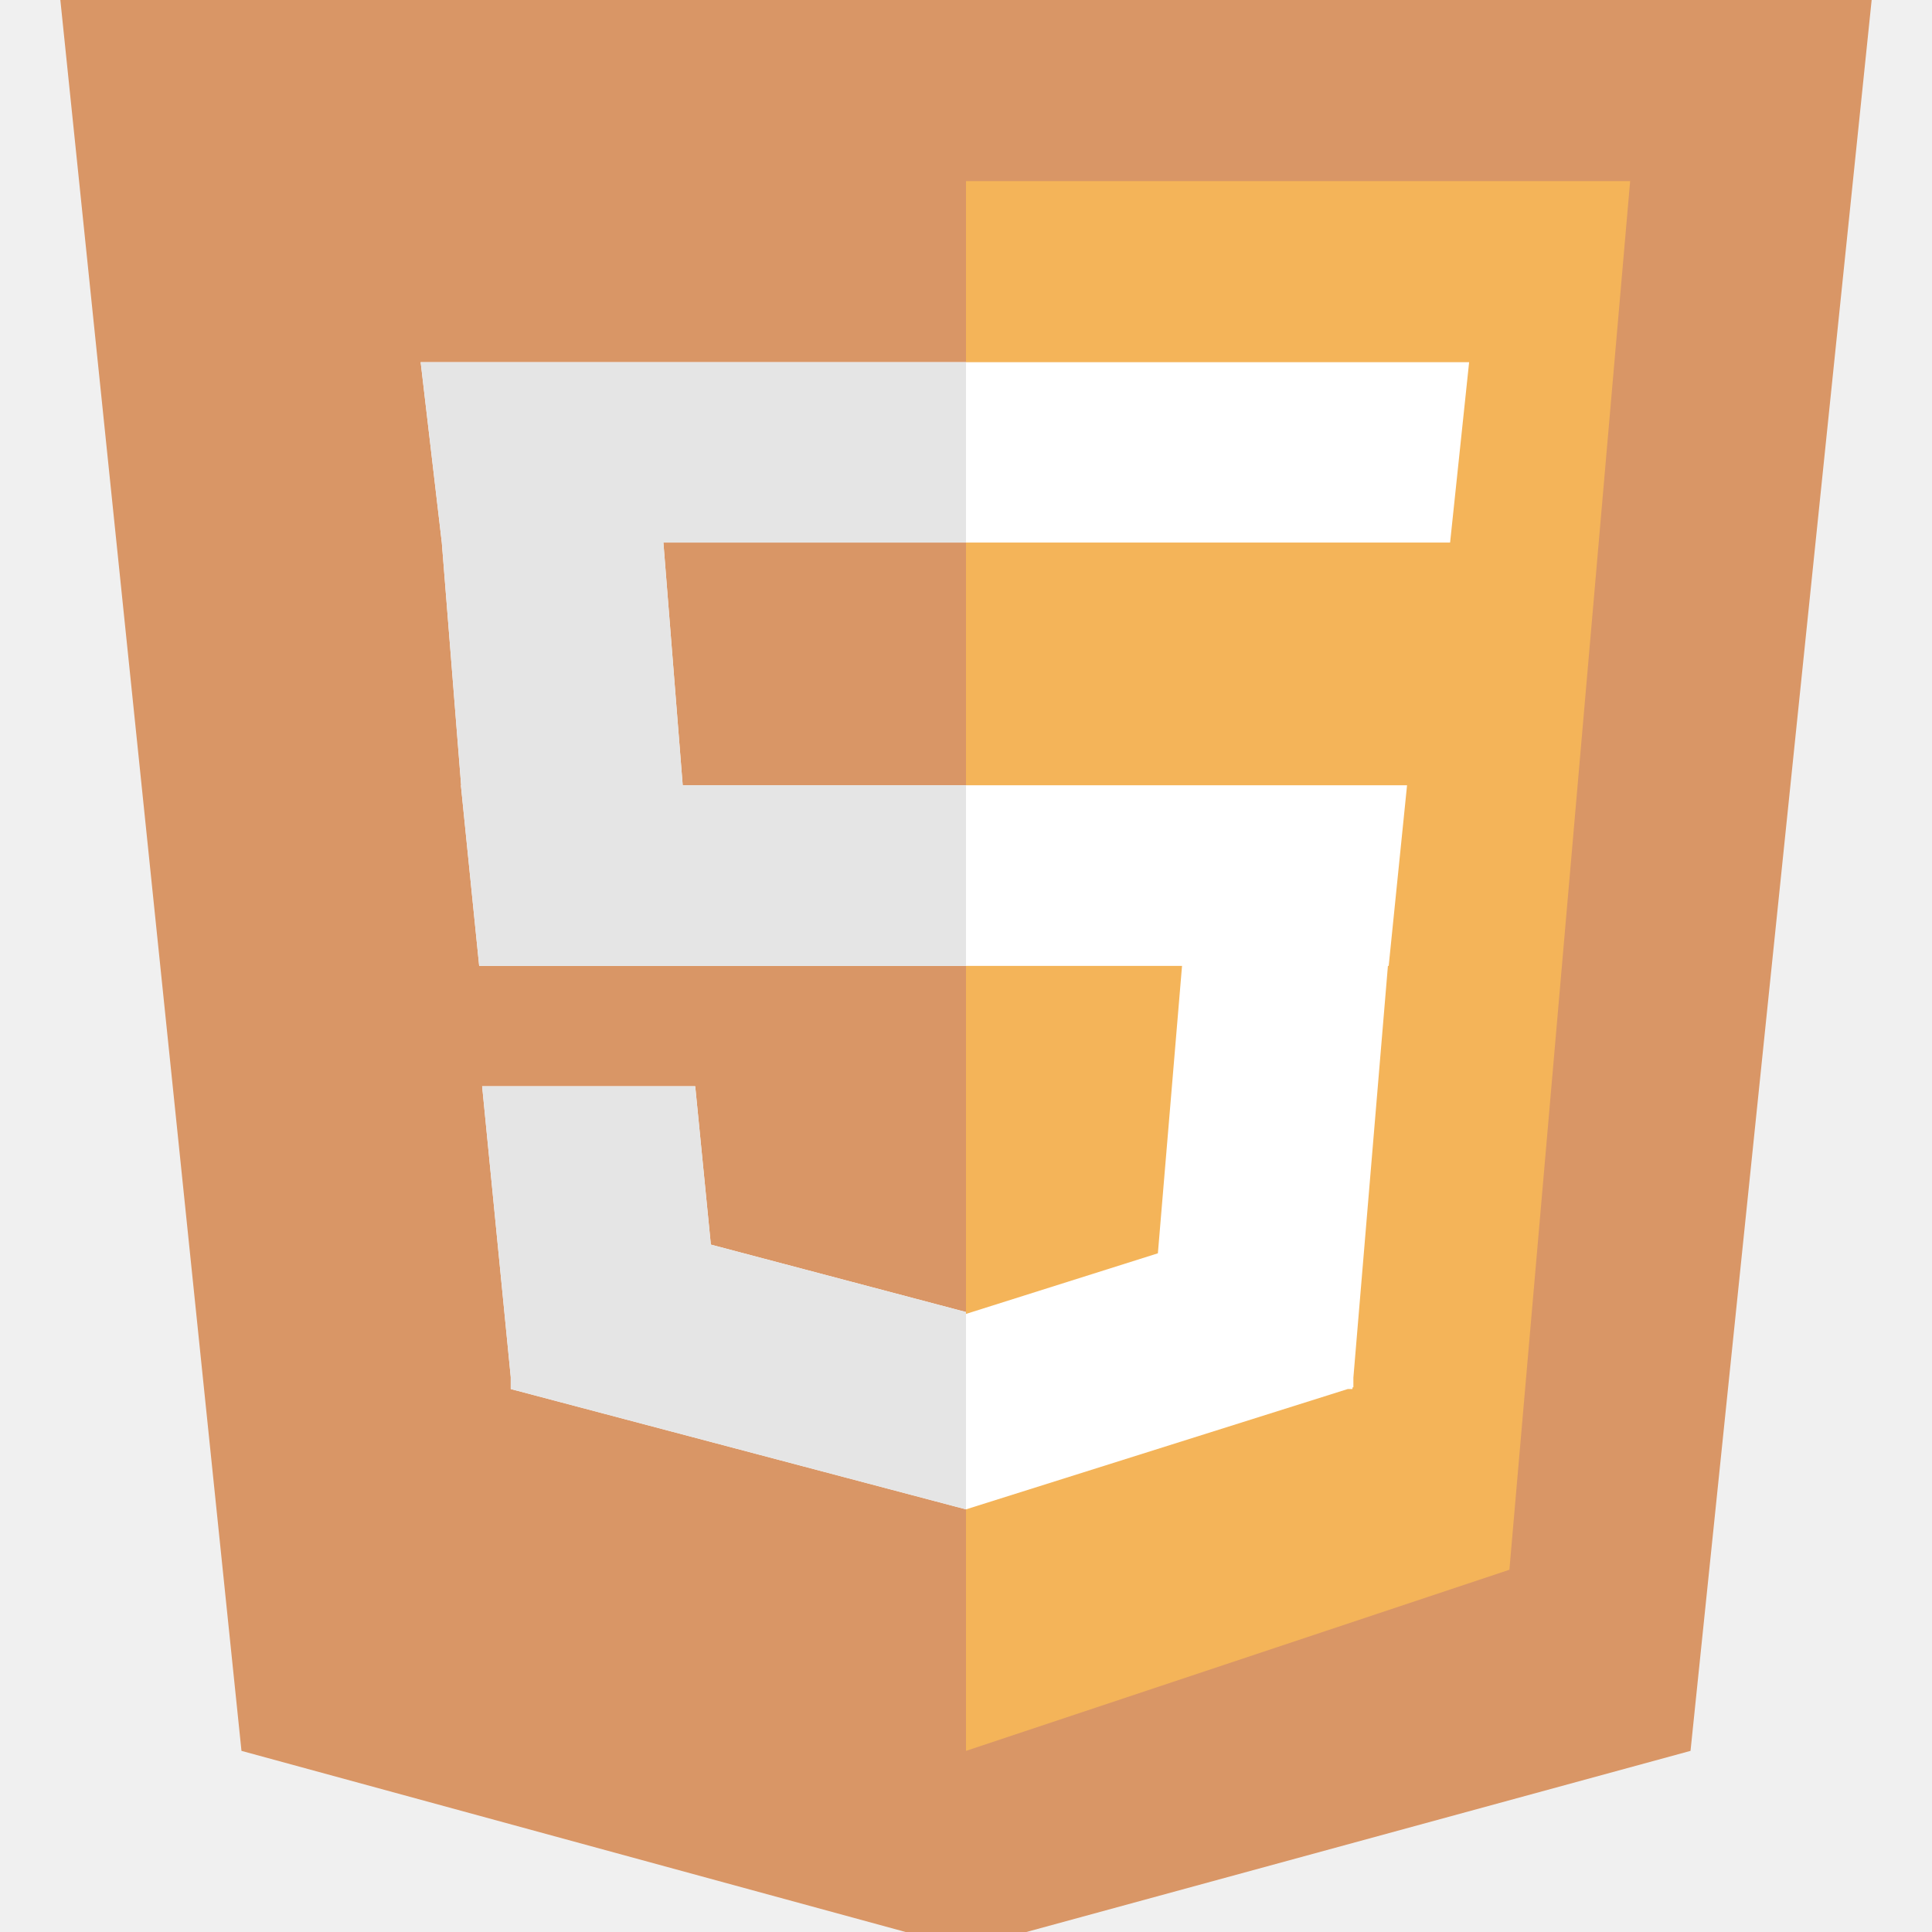
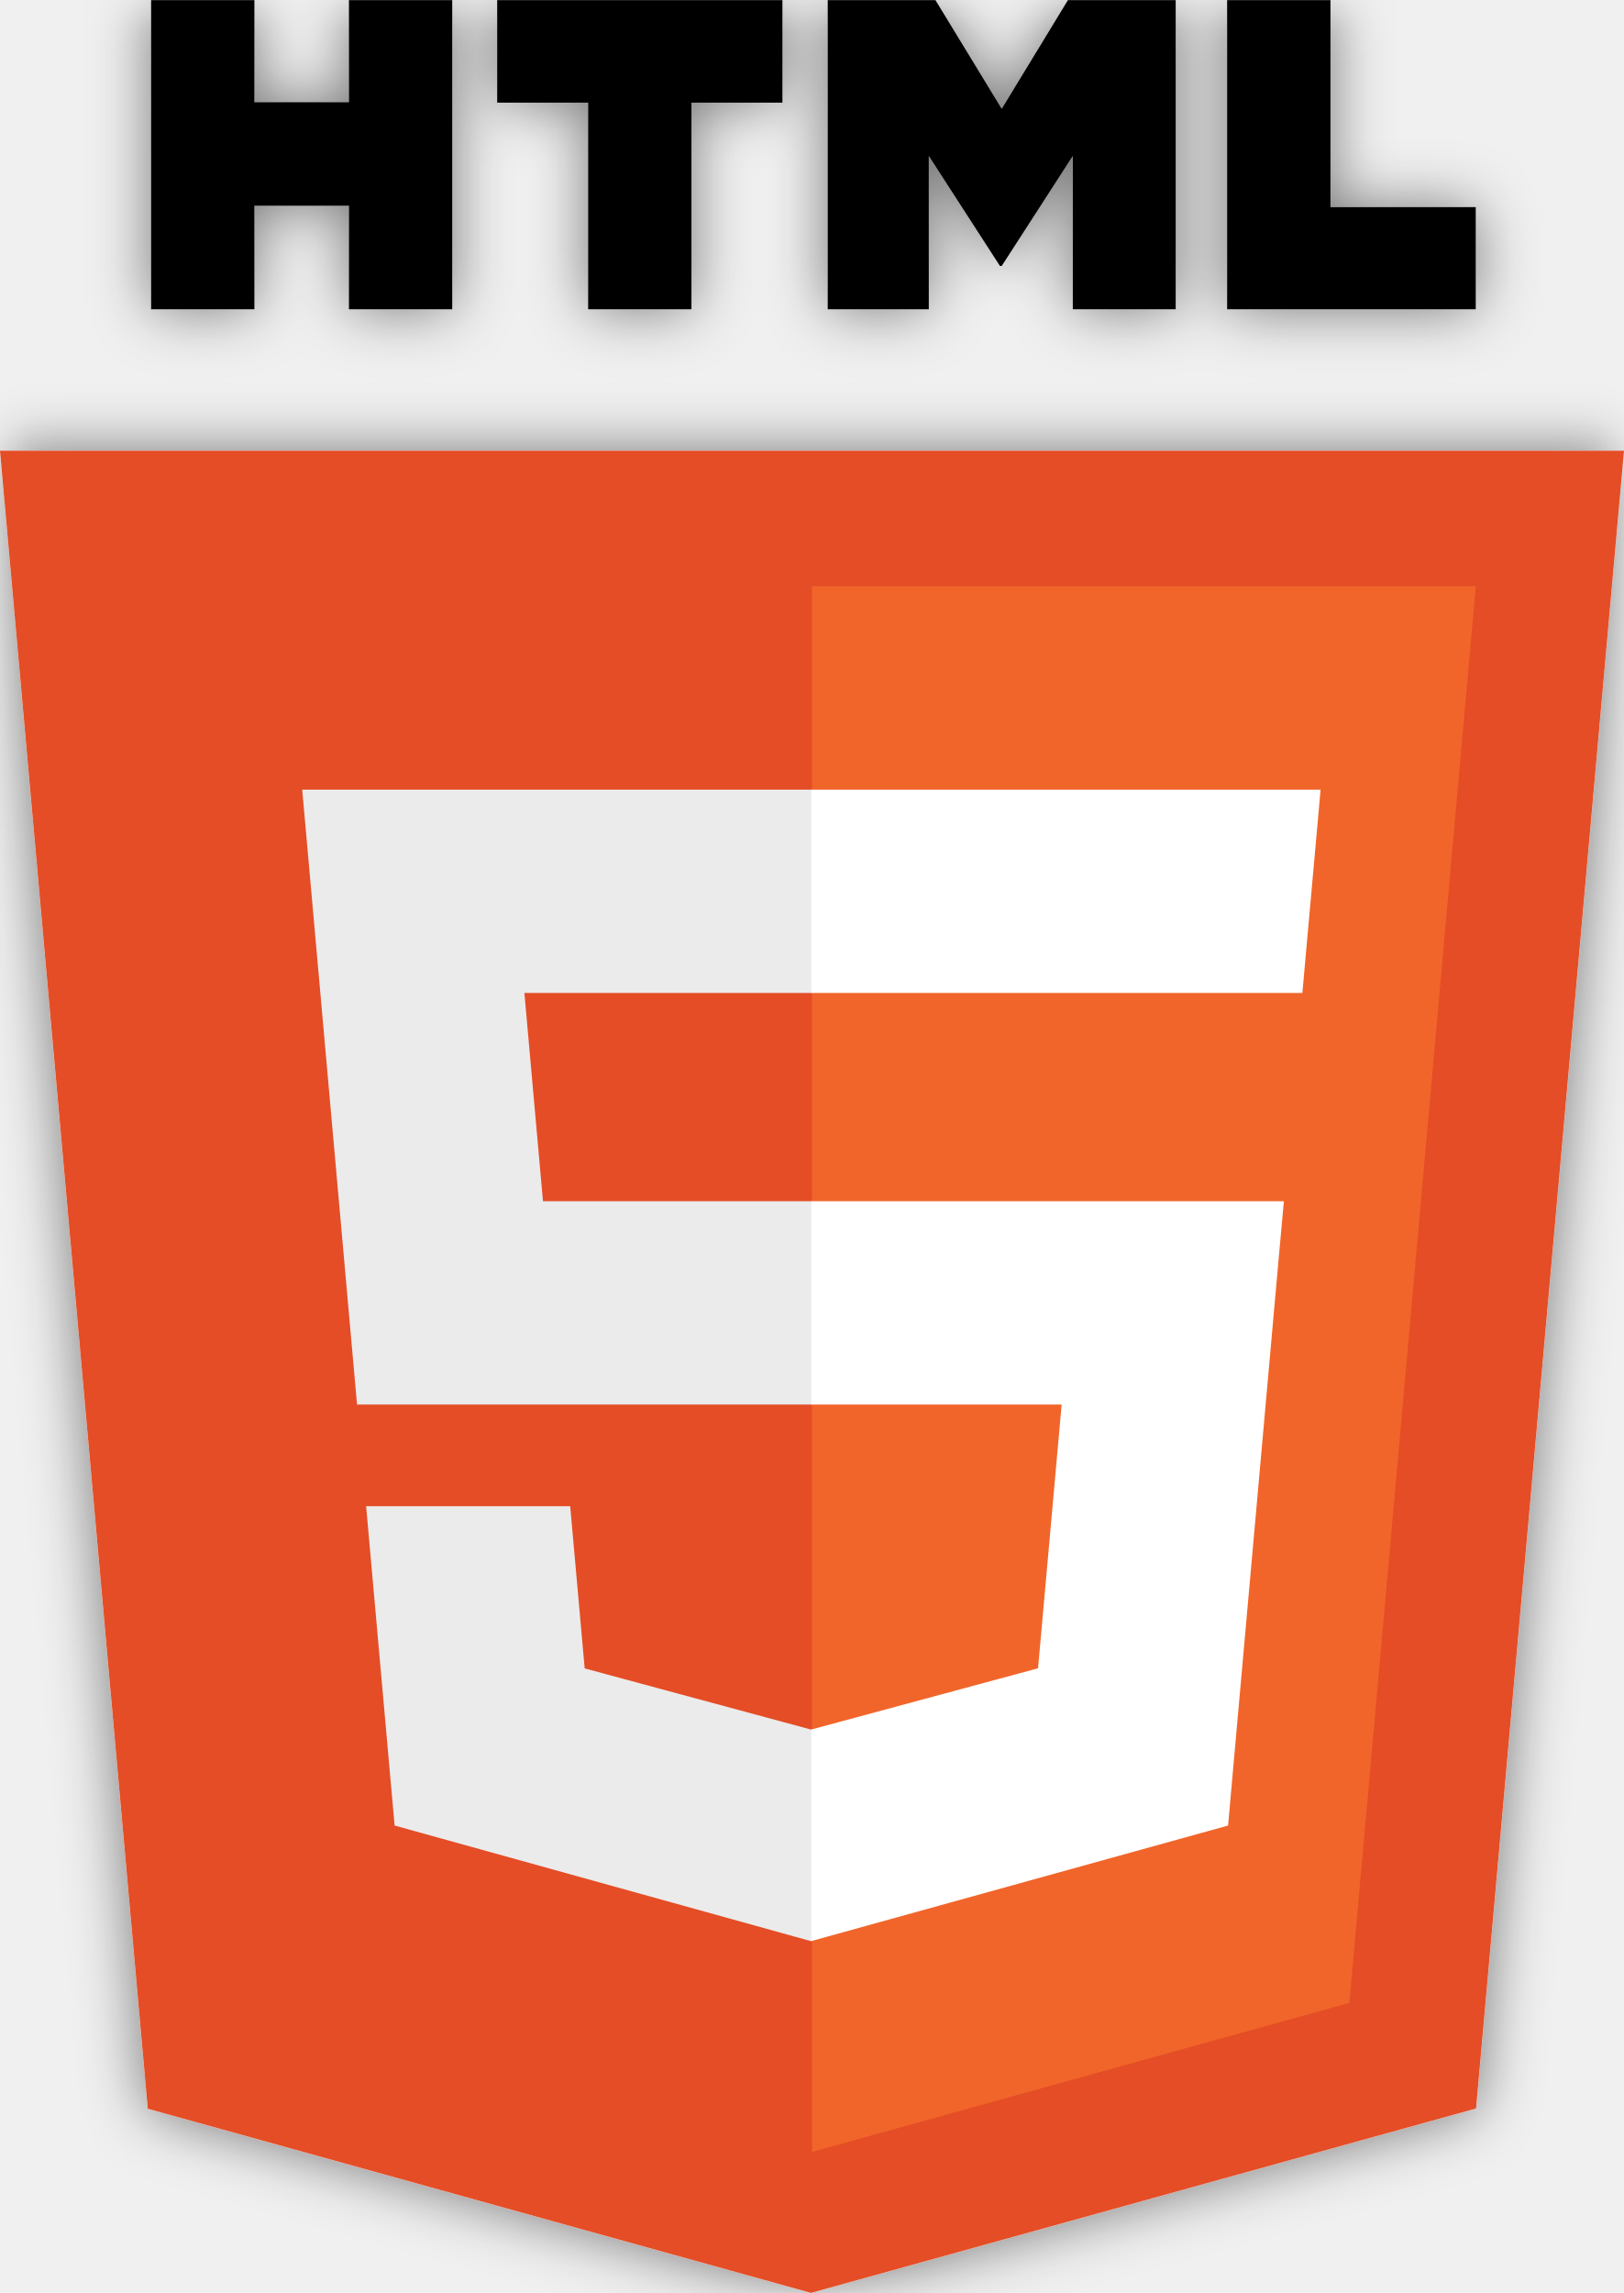
- <svg xmlns="http://www.w3.org/2000/svg" version="1.1" id="Layer_1" x="0px" y="0px" viewBox="0 0 291.31 291.31" style="enable-background:new 0 0 291.31 291.31;" xml:space="preserve">
-   <g>
-     <path style="fill:#D99666;" d="M9.099,0h273.112L254.9,263.999L154.759,291.31h-18.207L36.41,263.999L9.099,0z" />
-     <path style="fill:#F4B459;" d="M145.655,27.302h100.141l-18.207,209.386l-81.933,27.311   C145.655,263.999,145.655,27.302,145.655,27.302z" />
-     <polygon style="fill:#FFFFFF;" points="218.649,81.806 221.516,54.613 63.43,54.613 66.616,81.806 69.53,118.403 69.493,118.403    72.252,145.641 178.228,145.641 174.587,188.975 145.655,198.115 145.655,197.833 107.183,187.664 104.825,163.785 72.698,163.785    77.013,207.647 77.013,209.44 145.655,227.584 203.218,209.44 203.919,209.44 203.937,209.194 204.064,209.176 204.064,207.738    209.272,145.641 209.39,145.641 212.158,118.403 102.94,118.403 100.027,81.806  " />
-     <g>
-       <polygon style="fill:#E5E5E5;" points="145.655,54.613 63.43,54.613 66.616,81.806 69.53,118.403 69.493,118.403 72.252,145.641     145.655,145.641 145.655,118.403 102.94,118.403 100.027,81.806 145.655,81.806   " />
-       <polygon style="fill:#E5E5E5;" points="145.655,197.833 107.183,187.664 104.825,163.785 72.698,163.785 77.013,207.647     77.013,209.44 145.655,227.584 145.655,198.115   " />
-     </g>
+ <svg xmlns="http://www.w3.org/2000/svg" width="1771" height="2500" viewBox="221.807 89.47 440 621.061" enable-background="new 221.807 89.47 440 621.061">
+   <filter id="a" width="150%" height="150%" x="-5%" y="-5%">
+     <feFlood flood-color="#000" result="floodFill" flood-opacity=".5" />
+     <feComposite in="floodFill" in2="SourceAlpha" operator="in" result="coloredAlpha" />
+     <feGaussianBlur in="coloredAlpha" result="blur" stdDeviation="8" />
+     <feComposite in="blur" in2="SourceGraphic" operator="out" result="maskedOffsetBlur" />
+     <feMerge>
+       <feMergeNode in="maskedOffsetBlur" />
+       <feMergeNode in="SourceGraphic" />
+     </feMerge>
+   </filter>
+   <g filter="url(#a)">
+     <path fill="#e44d26" d="M261.849 660.647l-40.042-449.125h440l-40.086 449.054-180.184 49.954z" />
+     <path fill="#f16529" d="M441.807 672.348l145.596-40.367 34.258-383.735H441.807z" />
+     <path fill="#ebebeb" d="M441.807 414.82h-72.888l-5.035-56.406h77.923V303.33H303.683l1.32 14.778 13.538 151.794h123.266zM441.807 557.876l-.242.066-61.346-16.566-3.922-43.93h-55.294l7.718 86.489 112.834 31.323.252-.071z" />
+     <path d="M262.745 89.47h27.992v27.656h25.606V89.47h27.993v83.75h-27.993v-28.044h-25.606v28.044h-27.99l-.002-83.75zM381.149 117.244h-24.642V89.47H433.8v27.774h-24.654v55.976H381.15v-55.976h-.001zM446.065 89.47h29.19l17.955 29.428 17.938-29.428h29.2v83.75h-27.882v-41.512l-19.259 29.778h-.481l-19.272-29.778v41.512h-27.39V89.47zM554.277 89.47h28v56.068h39.368v27.682h-67.368V89.47z" />
+     <path fill="#fff" d="M441.617 414.82v55.082h67.83l-6.395 71.44-61.435 16.58v57.307l112.924-31.294.826-9.309 12.946-145.014 1.344-14.792h-14.842zM441.617 303.33v55.084H574.67l1.103-12.382 2.51-27.924 1.318-14.778z" />
  </g>
-   <g>
- </g>
-   <g>
- </g>
-   <g>
- </g>
-   <g>
- </g>
-   <g>
- </g>
-   <g>
- </g>
-   <g>
- </g>
-   <g>
- </g>
-   <g>
- </g>
-   <g>
- </g>
-   <g>
- </g>
-   <g>
- </g>
-   <g>
- </g>
-   <g>
- </g>
-   <g>
- </g>
</svg>
